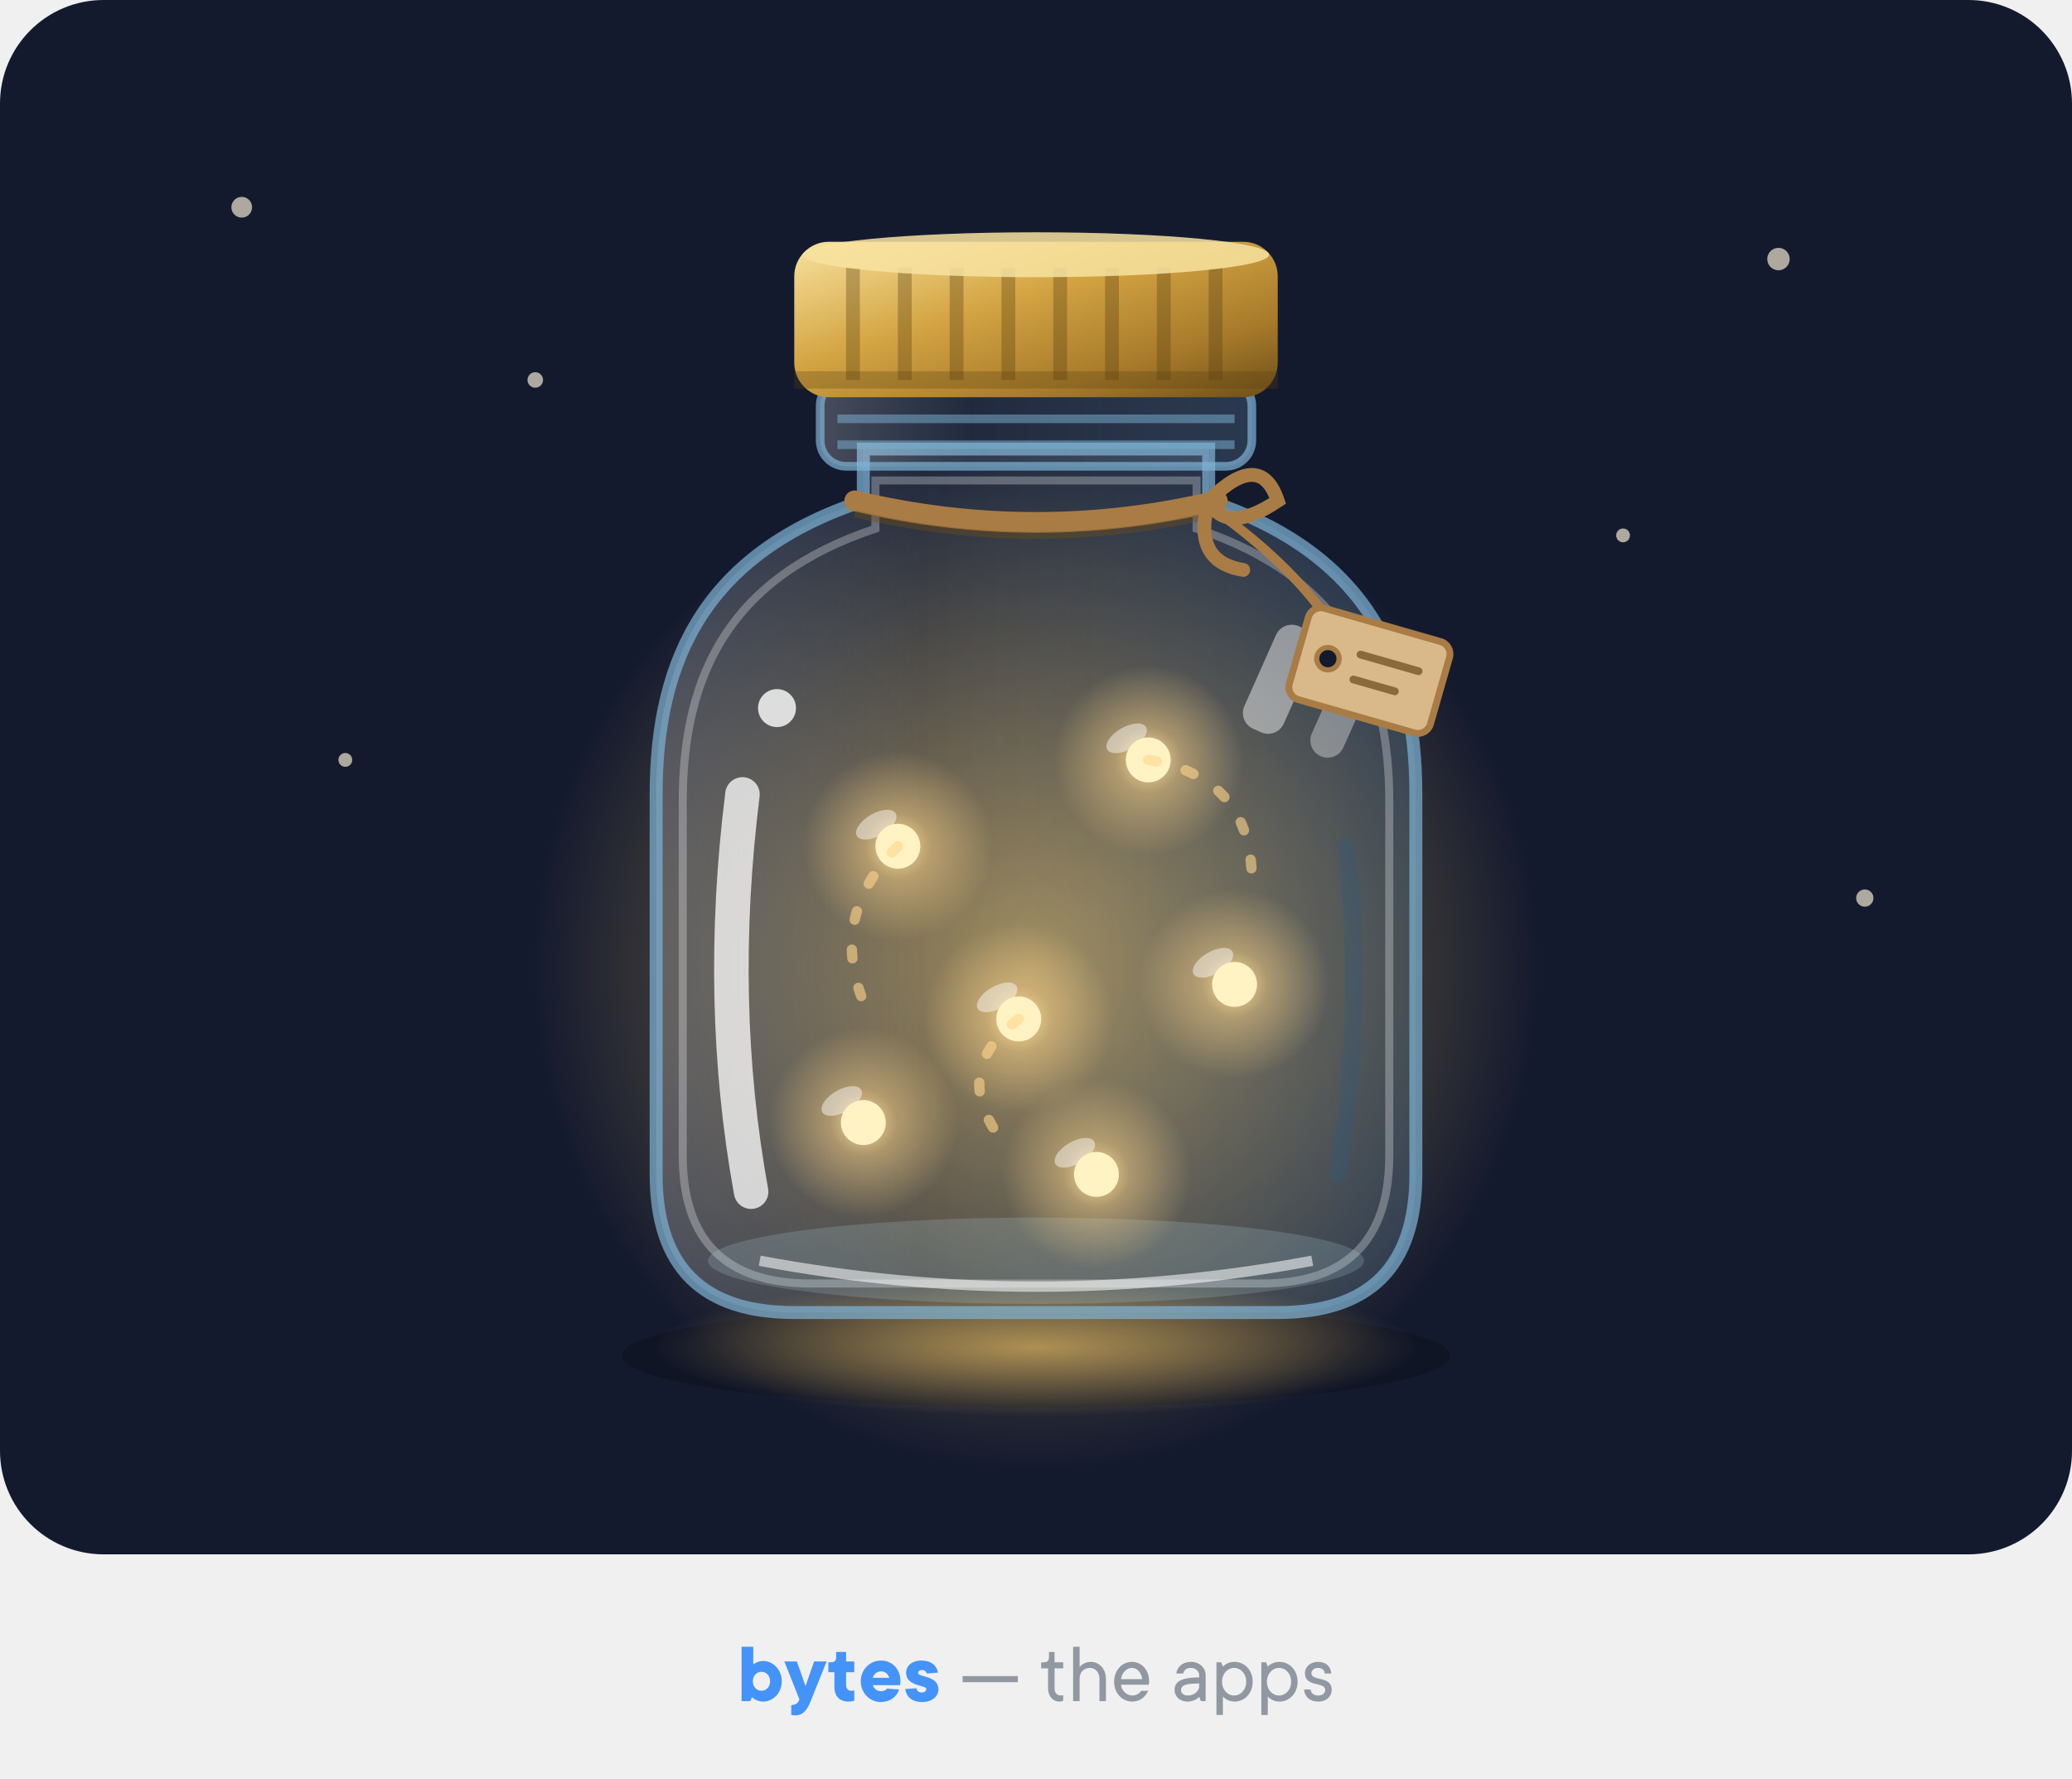
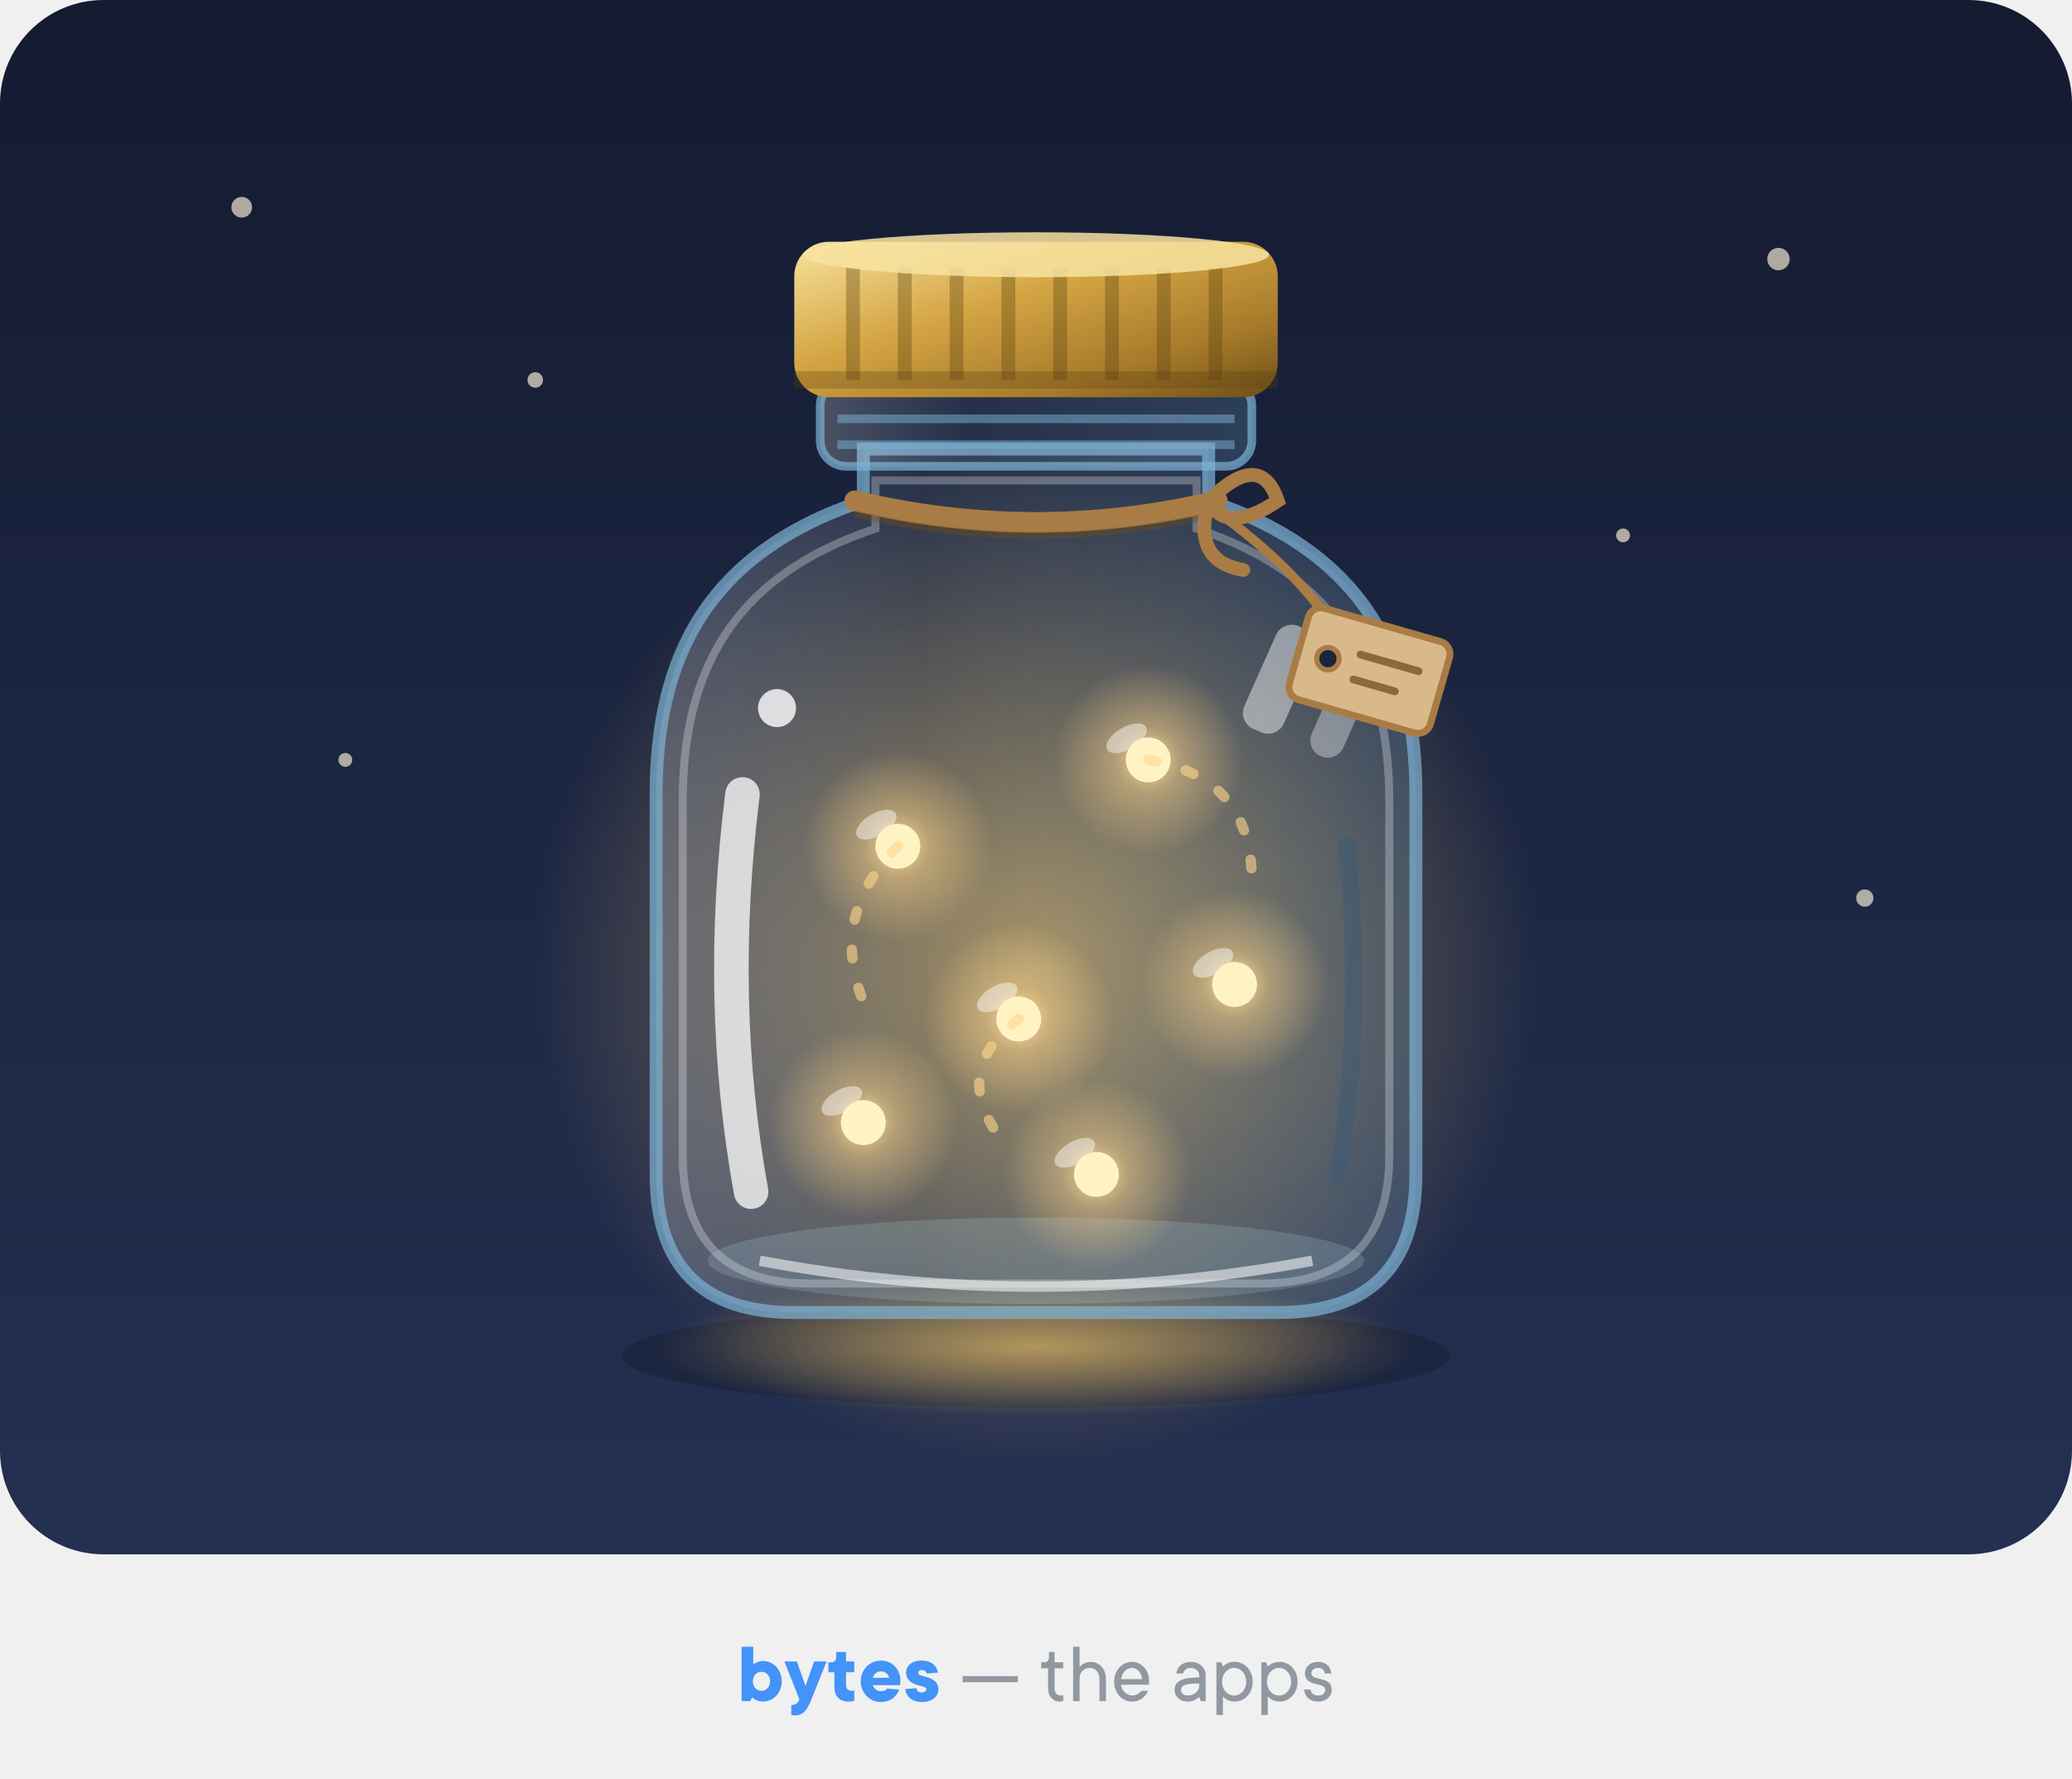
<svg xmlns="http://www.w3.org/2000/svg" viewBox="0 0 240 206" width="240" height="206" role="img" aria-label="bytes — the apps: bytes: a glass jar with a brass lid, fireflies glowing inside">
  <defs>
    <linearGradient id="bytes-dark-brass" x1="0" y1="0" x2="1" y2="1">
      <stop offset="0" stop-color="#f8e3a0" />
      <stop offset=".4" stop-color="#d4a543" />
      <stop offset=".75" stop-color="#a67a2a" />
      <stop offset="1" stop-color="#6e4f18" />
    </linearGradient>
    <linearGradient id="bytes-dark-brassv" x1="0" y1="0" x2="0" y2="1">
      <stop offset="0" stop-color="#f8e3a0" />
      <stop offset=".5" stop-color="#c9973a" />
      <stop offset="1" stop-color="#7a5a1e" />
    </linearGradient>
    <linearGradient id="bytes-dark-steel" x1="0" y1="0" x2="1" y2="1">
      <stop offset="0" stop-color="#f4f6f8" />
      <stop offset=".6" stop-color="#b9c3cc" />
      <stop offset="1" stop-color="#7e8a96" />
    </linearGradient>
    <radialGradient id="bytes-dark-dish" cx=".38" cy=".3" r=".8">
      <stop offset="0" stop-color="#ffffff" />
      <stop offset=".55" stop-color="#cfd7de" />
      <stop offset="1" stop-color="#8b97a3" />
    </radialGradient>
    <linearGradient id="bytes-dark-glass" x1="0" y1="0" x2="1" y2="0">
      <stop offset="0" stop-color="#ffffff" stop-opacity="0.22" />
      <stop offset=".35" stop-color="#bfe3f0" stop-opacity="0.08" />
      <stop offset="1" stop-color="#7fb4d6" stop-opacity="0.2" />
    </linearGradient>
    <radialGradient id="bytes-dark-warm" cx=".5" cy=".5" r=".5">
      <stop offset="0" stop-color="#ffcf6a" stop-opacity="0.6" />
      <stop offset="1" stop-color="#ffcf6a" stop-opacity="0" />
    </radialGradient>
    <radialGradient id="bytes-dark-fly" cx=".5" cy=".5" r=".5">
      <stop offset="0" stop-color="#ffe7a3" stop-opacity=".95" />
      <stop offset=".35" stop-color="#ffd58a" stop-opacity=".45" />
      <stop offset="1" stop-color="#ffd58a" stop-opacity="0" />
    </radialGradient>
    <radialGradient id="bytes-dark-flame" cx=".5" cy=".7" r=".6">
      <stop offset="0" stop-color="#fffbe6" />
      <stop offset=".4" stop-color="#ffd24a" />
      <stop offset="1" stop-color="#ff7a1a" />
    </radialGradient>
    <radialGradient id="bytes-dark-magic" cx=".5" cy=".5" r=".5">
      <stop offset="0" stop-color="#cbb8ff" stop-opacity="0.55" />
      <stop offset="1" stop-color="#cbb8ff" stop-opacity="0" />
    </radialGradient>
  </defs>
-   <rect width="240" height="180" rx="12" fill="#141a2e" />
+   <defs>
+     <linearGradient id="night-sky" x1="0" y1="0" x2="0" y2="1">
+       <stop offset="0" stop-color="#141b31" />
+       <stop offset="1" stop-color="#243052" />
+     </linearGradient>
+   </defs>
+   <rect width="240" height="180" rx="12" fill="url(#night-sky)" />
  <circle cx="28" cy="24" r="1.2" fill="#eee6cf" opacity=".7" />
  <circle cx="62" cy="44" r="0.9" fill="#eee6cf" opacity=".7" />
  <circle cx="206" cy="30" r="1.3" fill="#eee6cf" opacity=".7" />
  <circle cx="188" cy="62" r="0.8" fill="#eee6cf" opacity=".7" />
  <circle cx="40" cy="88" r="0.8" fill="#eee6cf" opacity=".7" />
  <circle cx="216" cy="104" r="1" fill="#eee6cf" opacity=".7" />
  <ellipse cx="120" cy="157" rx="48" ry="6" fill="#000" opacity=".18" />
  <ellipse cx="120" cy="156" rx="44" ry="8" fill="url(#bytes-dark-warm)" />
  <circle cx="120" cy="112" r="58" fill="url(#bytes-dark-warm)" />
  <path d="M100 52h40v6c18 6 24 18 24 34v44q0 16-16 16h-56q-16 0-16-16V92c0-16 6-28 24-34z" fill="url(#bytes-dark-glass)" stroke="#7fb4d6" stroke-opacity=".7" stroke-width="1.5" />
  <path d="M100 52h40v6c18 6 24 18 24 34v44q0 16-16 16h-56q-16 0-16-16V92c0-16 6-28 24-34z" transform="translate(120 104) scale(.93) translate(-120 -104)" fill="none" stroke="#fff" stroke-opacity=".28" />
  <ellipse cx="120" cy="146" rx="38" ry="5" fill="#bfe3f0" opacity="0.18" />
  <path d="M88 146q32 6 64 0" stroke="#fff" stroke-opacity=".55" stroke-width="1.2" fill="none" />
  <circle cx="104" cy="98" r="11" fill="url(#bytes-dark-fly)" />
  <ellipse cx="101.5" cy="95.5" rx="2.6" ry="1.3" fill="#ffffff" opacity=".45" transform="rotate(-30 101.5 95.5)" />
  <circle cx="104" cy="98" r="2.6" fill="#fff3c4" />
  <circle cx="133" cy="88" r="11" fill="url(#bytes-dark-fly)" />
  <ellipse cx="130.5" cy="85.5" rx="2.6" ry="1.3" fill="#ffffff" opacity=".45" transform="rotate(-30 130.5 85.5)" />
  <circle cx="133" cy="88" r="2.6" fill="#fff3c4" />
  <circle cx="118" cy="118" r="11" fill="url(#bytes-dark-fly)" />
  <ellipse cx="115.5" cy="115.5" rx="2.6" ry="1.3" fill="#ffffff" opacity=".45" transform="rotate(-30 115.5 115.5)" />
  <circle cx="118" cy="118" r="2.6" fill="#fff3c4" />
  <circle cx="143" cy="114" r="11" fill="url(#bytes-dark-fly)" />
  <ellipse cx="140.5" cy="111.5" rx="2.6" ry="1.3" fill="#ffffff" opacity=".45" transform="rotate(-30 140.5 111.5)" />
  <circle cx="143" cy="114" r="2.6" fill="#fff3c4" />
  <circle cx="100" cy="130" r="11" fill="url(#bytes-dark-fly)" />
  <ellipse cx="97.5" cy="127.5" rx="2.6" ry="1.3" fill="#ffffff" opacity=".45" transform="rotate(-30 97.5 127.5)" />
  <circle cx="100" cy="130" r="2.6" fill="#fff3c4" />
  <circle cx="127" cy="136" r="11" fill="url(#bytes-dark-fly)" />
  <ellipse cx="124.5" cy="133.5" rx="2.6" ry="1.3" fill="#ffffff" opacity=".45" transform="rotate(-30 124.5 133.5)" />
  <circle cx="127" cy="136" r="2.6" fill="#fff3c4" />
  <path d="M104 98q-8 8-4 18" stroke="#ffd58a" stroke-width="1.2" stroke-dasharray="1 3.5" stroke-linecap="round" fill="none" opacity=".6" />
  <path d="M133 88q12 2 12 14" stroke="#ffd58a" stroke-width="1.2" stroke-dasharray="1 3.5" stroke-linecap="round" fill="none" opacity=".6" />
  <path d="M118 118q-8 6-2 14" stroke="#ffd58a" stroke-width="1.2" stroke-dasharray="1 3.5" stroke-linecap="round" fill="none" opacity=".6" />
  <path d="M86 92q-3 24 1 46" stroke="#fff" stroke-opacity=".75" stroke-width="4" stroke-linecap="round" fill="none" />
  <circle cx="90" cy="82" r="2.2" fill="#fff" opacity=".8" />
  <rect x="146" y="72" width="5" height="13" rx="2" fill="#fff" opacity=".45" transform="rotate(24 148 78)" />
  <rect x="153" y="79" width="4" height="9" rx="2" fill="#fff" opacity=".35" transform="rotate(24 155 83)" />
  <path d="M156 98q2 20-1 38" stroke="#335a78" stroke-opacity=".35" stroke-width="2" stroke-linecap="round" fill="none" />
  <rect x="95" y="44" width="50" height="10" rx="3" fill="url(#bytes-dark-glass)" stroke="#7fb4d6" stroke-opacity=".7" />
  <path d="M97 48.5h46M97 51.5h46" stroke="#7fb4d6" stroke-opacity=".5" />
  <path d="M99 58q21 5 42 0" stroke="#a97c45" stroke-width="2.4" fill="none" stroke-linecap="round" />
  <path d="M99 59.5q21 5 42 0" stroke="#6e4f18" stroke-opacity=".4" stroke-width=".8" fill="none" />
  <path d="M140 58q6-6 8 0q-6 4-8 0zM140 58q-2 7 4 8" stroke="#a97c45" stroke-width="1.6" fill="none" stroke-linecap="round" />
  <path d="M142 60q8 6 12 12" stroke="#a97c45" stroke-width="1.1" fill="none" />
  <g transform="rotate(16 158 78)">
    <rect x="150" y="72" width="17" height="11" rx="1.5" fill="#d9b98a" stroke="#a97c45" stroke-width=".8" />
-     <circle cx="153.5" cy="77.5" r="1.3" fill="#141a2e" stroke="#a97c45" stroke-width=".6" />
+     <circle cx="153.5" cy="77.5" r="1.3" fill="#1b243f" stroke="#a97c45" stroke-width=".6" />
    <path d="M157 76h7M157 79h5" stroke="#8a6a3a" stroke-width=".9" stroke-linecap="round" />
  </g>
  <rect x="92" y="28" width="56" height="18" rx="4" fill="url(#bytes-dark-brass)" />
  <rect x="98" y="31" width="1.6" height="13" fill="#5a3f12" opacity=".35" />
  <rect x="104" y="31" width="1.6" height="13" fill="#5a3f12" opacity=".35" />
  <rect x="110" y="31" width="1.6" height="13" fill="#5a3f12" opacity=".35" />
  <rect x="116" y="31" width="1.6" height="13" fill="#5a3f12" opacity=".35" />
  <rect x="122" y="31" width="1.6" height="13" fill="#5a3f12" opacity=".35" />
  <rect x="128" y="31" width="1.6" height="13" fill="#5a3f12" opacity=".35" />
  <rect x="134" y="31" width="1.6" height="13" fill="#5a3f12" opacity=".35" />
  <rect x="140" y="31" width="1.6" height="13" fill="#5a3f12" opacity=".35" />
  <ellipse cx="120" cy="29.5" rx="27" ry="2.6" fill="#f8e3a0" opacity=".85" />
  <rect x="92" y="43" width="56" height="2" fill="#5a3f12" opacity=".3" />
  <path fill="#4493f8" d="M88.4 197.05C89.55 197.05 90.55 196.05 90.55 194.7C90.55 193.35 89.55 192.35 88.4 192.35C87.7 192.35 87.25 192.75 87.25 192.75V190.7H85.9V197.0H86.9L87.1 196.55C87.1 196.55 87.6 197.05 88.4 197.05ZM89.2 194.7C89.2 195.35 88.75 195.8 88.2 195.8C87.65 195.8 87.2 195.35 87.2 194.7C87.2 194.05 87.65 193.6 88.2 193.6C88.75 193.6 89.2 194.05 89.2 194.7ZM92.6 196.8C92.45 197.2 92.2 197.45 91.65 197.45V198.6C91.65 198.6 91.9 198.65 92.1 198.65C92.95 198.65 93.44 198.15 93.9 197.0L95.75 192.4H94.3L93.3 195.25L92.3 192.4H90.85ZM96.65 195.35C96.65 196.45 97.25 197.05 98.3 197.05C98.68 197.05 98.95 196.95 98.95 196.95V195.75C98.95 195.75 98.8 195.8 98.6 195.8C98.25 195.8 98 195.55 98 195.15V193.65H98.95V192.4H98V191.3H96.85V191.95C96.85 192.3 96.65 192.5 96.3 192.5H95.95V193.65H96.65ZM102.75 195.55C102.75 195.55 102.55 195.85 102.05 195.85C101.55 195.85 101.2 195.5 101.1 195.15H104.25C104.25 195.15 104.3 194.9 104.3 194.7C104.3 193.25 103.3 192.3 102.05 192.3C100.75 192.3 99.7 193.35 99.7 194.7C99.7 196.05 100.75 197.1 102 197.1C103.2 197.1 103.9 196.4 104.15 195.65ZM102.05 193.55C102.55 193.55 102.9 193.9 103 194.3H101.1C101.2 193.9 101.55 193.55 102.05 193.55ZM104.85 195.6C105 196.5 105.6 197.1 106.85 197.1C108 197.1 108.7 196.4 108.7 195.65C108.7 194.0 106.35 194.25 106.35 193.75C106.35 193.55 106.5 193.4 106.8 193.4C107.1 193.4 107.3 193.6 107.35 193.8L108.65 193.7C108.5 192.9 107.9 192.3 106.7 192.3C105.6 192.3 104.95 192.95 104.95 193.7C104.95 195.35 107.3 195.1 107.3 195.6C107.3 195.8 107.1 196.0 106.75 196.0C106.4 196.0 106.2 195.8 106.15 195.5Z" />
  <path fill="#9198a1" d="M117.9 194.1H111.5V194.8H117.9ZM121.5 191.95C121.5 192.3 121.3 192.5 120.95 192.5H120.6V193.2H121.4V195.55C121.4 196.45 122.0 197.05 122.7 197.05C123.0 197.05 123.15 196.95 123.15 196.95V196.3C123.15 196.3 123.05 196.35 122.9 196.35C122.45 196.35 122.15 196.05 122.15 195.55V193.2H123.15V192.5H122.15V191.3H121.5ZM126.35 192.45C125.5 192.45 125.05 193.05 125.05 193.05V190.7H124.3V197.0H125.05V194.4C125.05 193.65 125.55 193.15 126.25 193.15C126.85 193.15 127.35 193.65 127.35 194.4V197.0H128.1V194.4C128.1 193.25 127.3 192.45 126.35 192.45ZM132.2 195.8C132.05 196.0 131.7 196.35 131.15 196.35C130.5 196.35 129.9 195.75 129.85 195.1H133.05C133.05 195.1 133.1 194.95 133.1 194.7C133.1 193.35 132.2 192.45 131.1 192.45C130 192.45 129.05 193.4 129.05 194.75C129.05 196.1 130 197.05 131.15 197.05C132.1 197.05 132.7 196.45 133 195.8ZM131.1 193.15C131.7 193.15 132.2 193.65 132.3 194.45H129.85C129.95 193.7 130.5 193.15 131.1 193.15ZM137.95 192.45C136.95 192.45 136.35 193.05 136.25 193.8H137.05C137.15 193.4 137.4 193.15 137.95 193.15C138.5 193.15 138.9 193.55 138.9 194.0V194.25C136.65 194.25 136.05 194.85 136.05 195.7C136.05 196.45 136.65 197.05 137.55 197.05C138.45 197.05 138.9 196.5 138.9 196.5L139.1 197.0H139.65V194.0C139.65 193.15 138.95 192.45 137.95 192.45ZM137.55 196.35C137.1 196.35 136.8 196.05 136.8 195.75C136.8 195.25 137.1 194.95 138.9 194.95V195.3C138.9 195.8 138.35 196.35 137.55 196.35ZM141.55 194.75C141.55 193.8 142.2 193.15 142.95 193.15C143.7 193.15 144.35 193.8 144.35 194.75C144.35 195.7 143.7 196.35 142.95 196.35C142.2 196.35 141.55 195.7 141.55 194.75ZM141.45 192.5H140.9V198.6H141.65V196.45C141.65 196.45 142.1 197.05 143 197.05C144.15 197.05 145.1 196.1 145.1 194.75C145.1 193.4 144.15 192.45 143 192.45C142.1 192.45 141.65 193.0 141.65 193.0ZM146.75 194.75C146.75 193.8 147.4 193.15 148.15 193.15C148.9 193.15 149.55 193.8 149.55 194.75C149.55 195.7 148.9 196.35 148.15 196.35C147.4 196.35 146.75 195.7 146.75 194.75ZM146.65 192.5H146.1V198.6H146.85V196.45C146.85 196.45 147.3 197.05 148.2 197.05C149.35 197.05 150.3 196.1 150.3 194.75C150.3 193.4 149.35 192.45 148.2 192.45C147.3 192.45 146.85 193.0 146.85 193.0ZM154.25 195.7C154.25 194.0 151.9 194.75 151.9 193.75C151.9 193.45 152.2 193.15 152.65 193.15C153.15 193.15 153.4 193.4 153.45 193.8H154.2C154.15 193.0 153.6 192.45 152.65 192.45C151.75 192.45 151.15 193.05 151.15 193.75C151.15 195.45 153.5 194.7 153.5 195.7C153.5 196.05 153.2 196.35 152.7 196.35C152.15 196.35 151.85 196.05 151.8 195.65H151.05C151.1 196.45 151.7 197.05 152.7 197.05C153.65 197.05 154.25 196.45 154.25 195.7Z" />
</svg>
